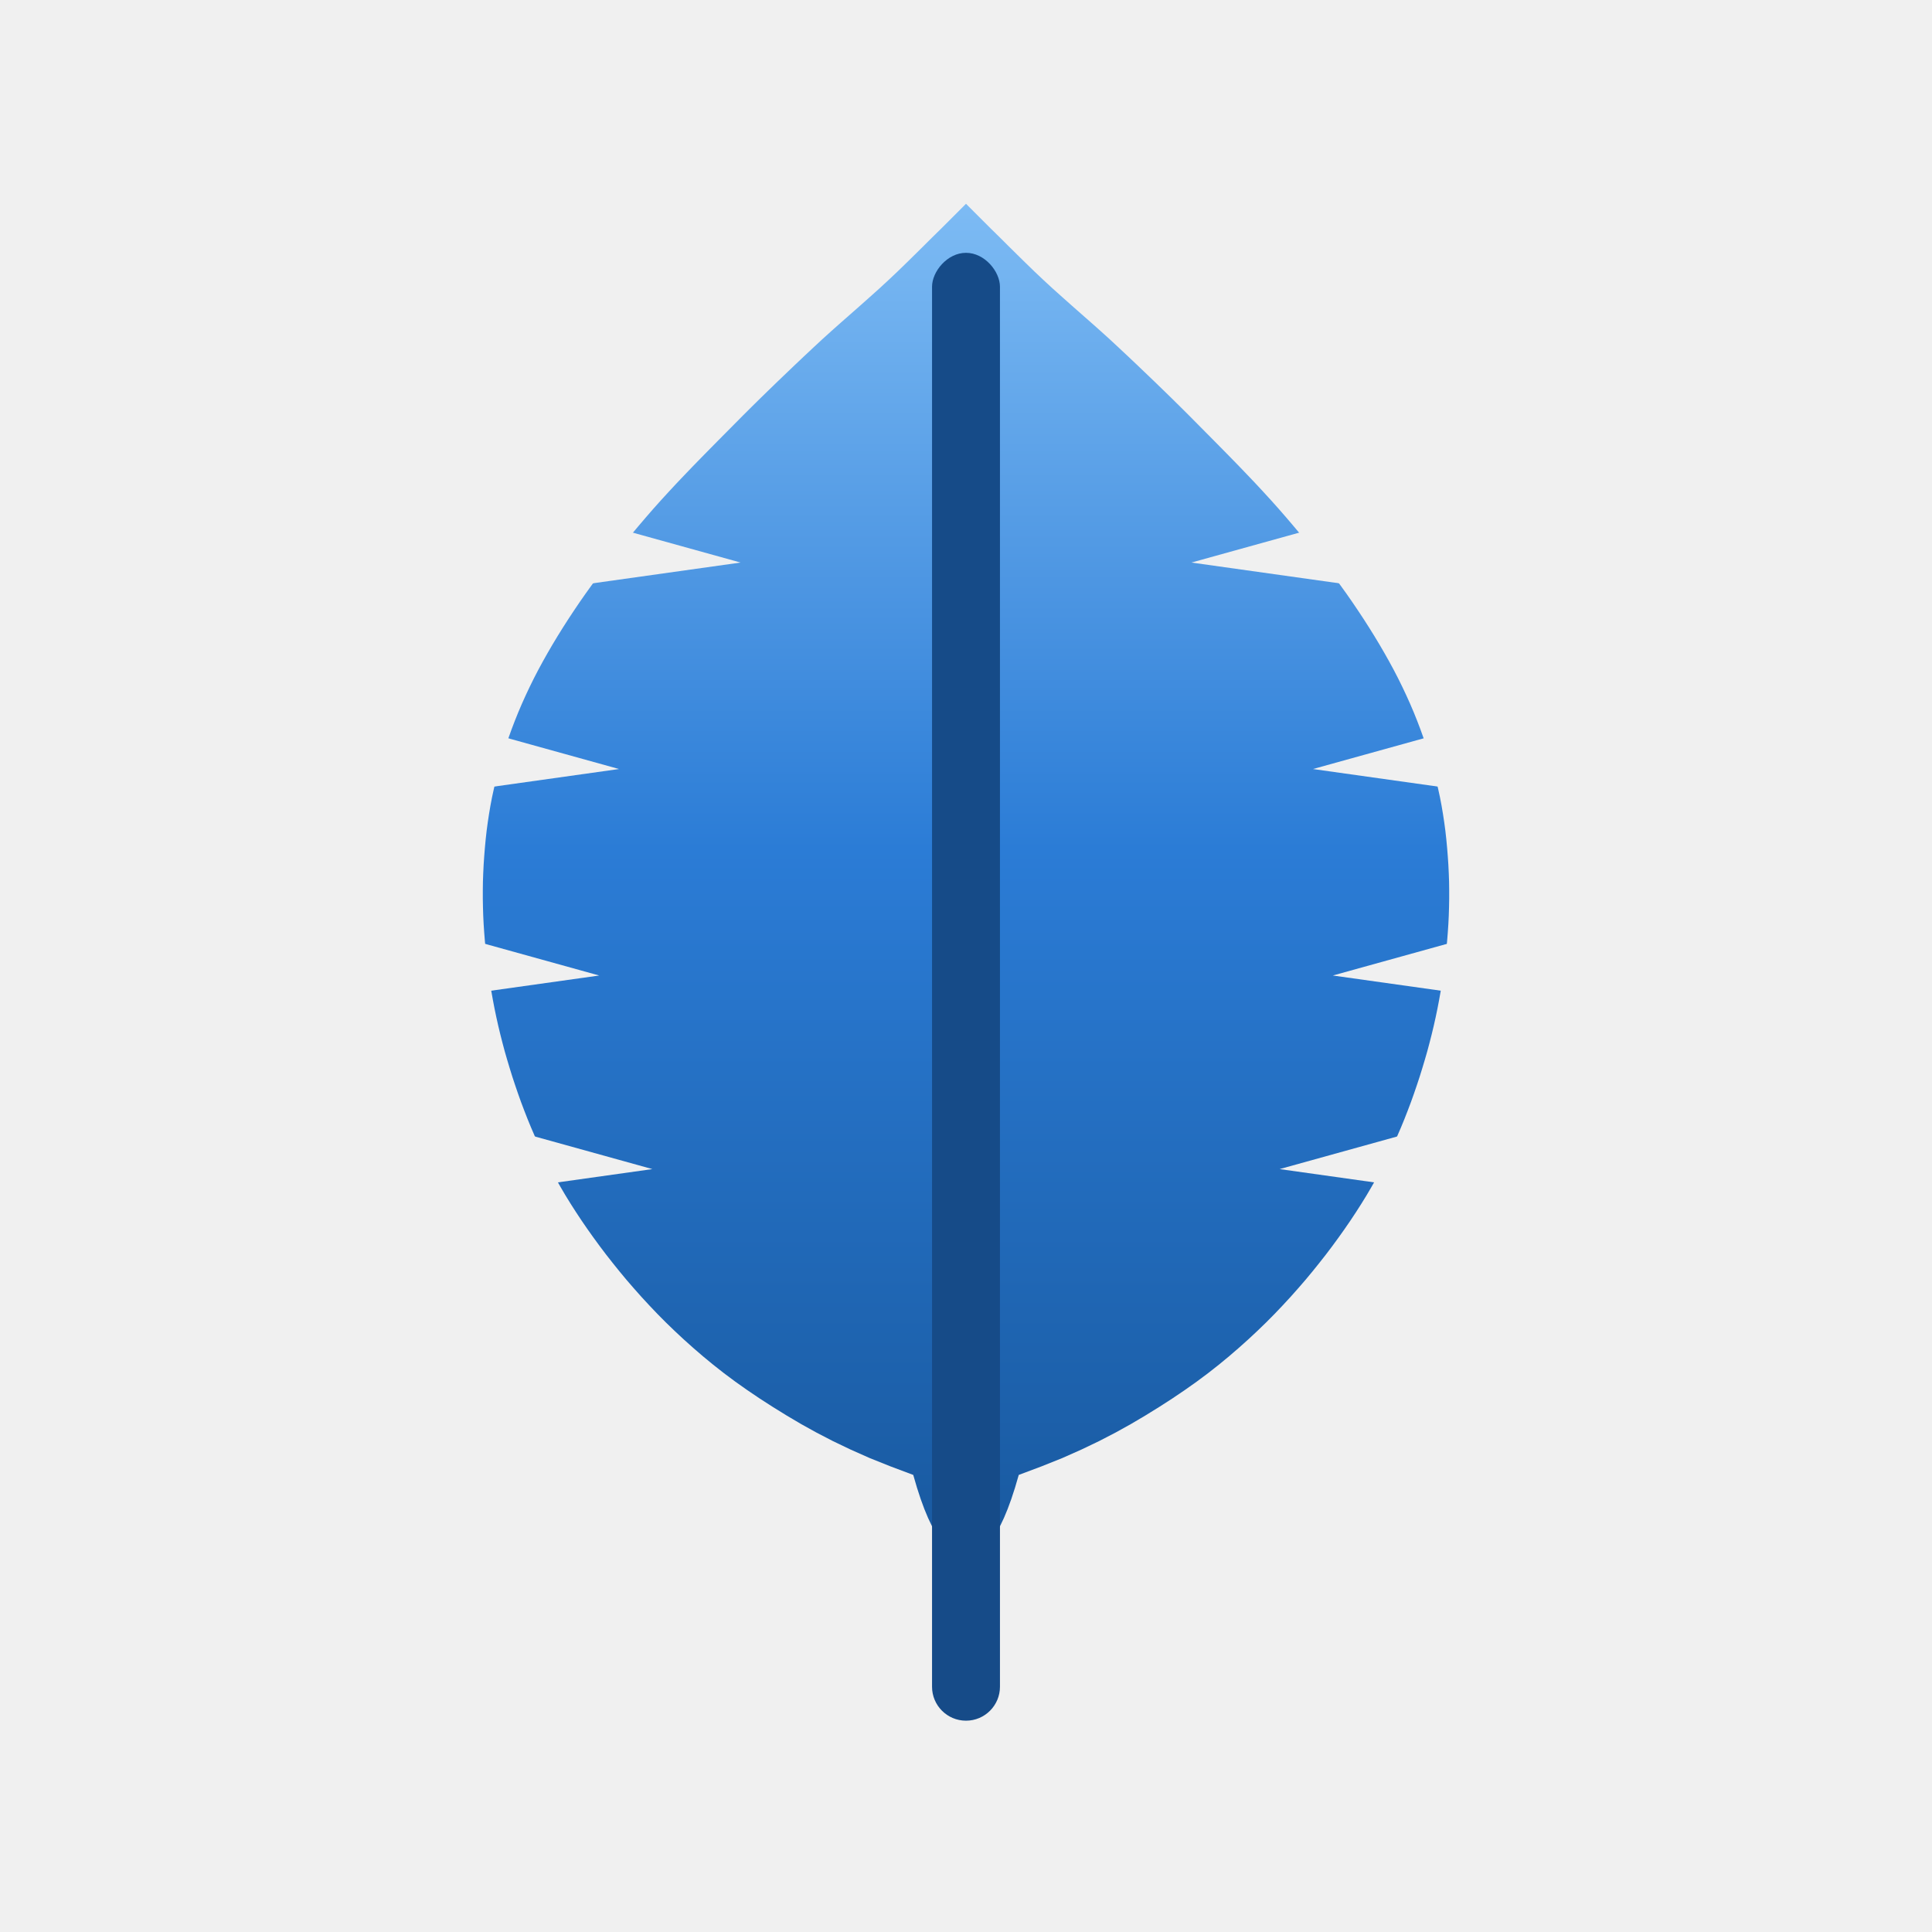
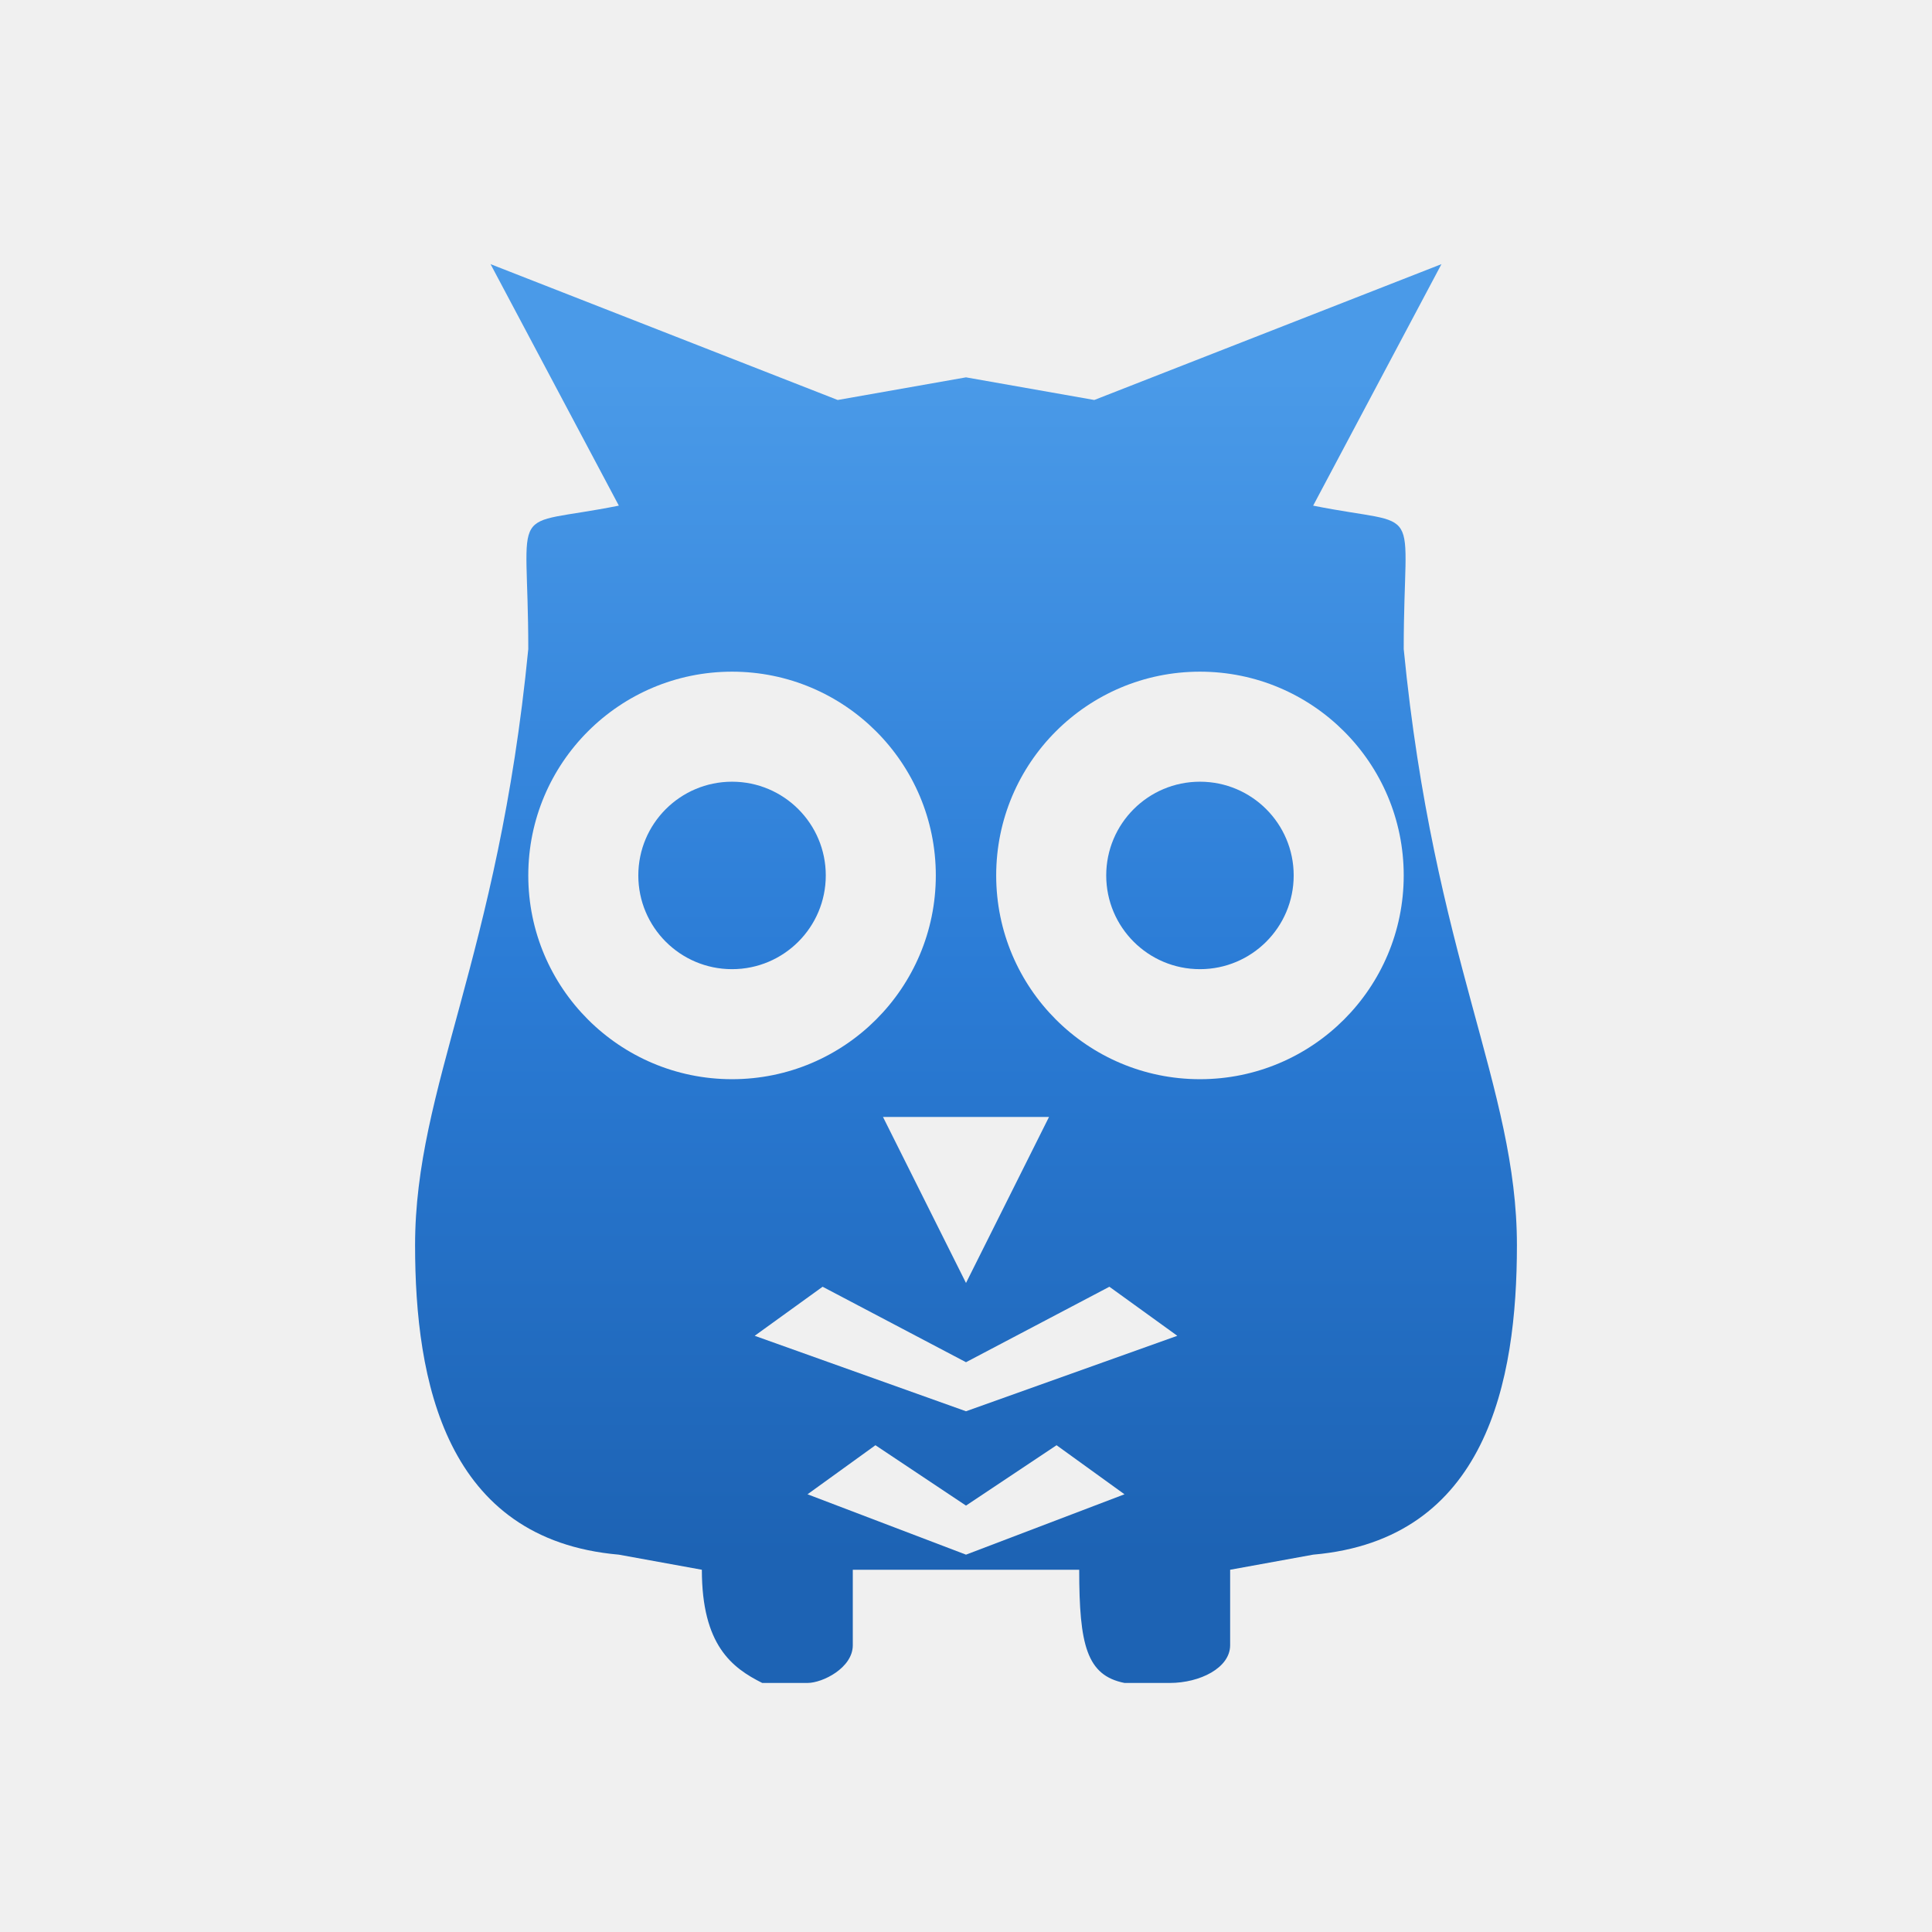
<svg xmlns="http://www.w3.org/2000/svg" width="512" height="512" viewBox="0 0 512 512">
  <defs>
-     <linearGradient id="v" gradientUnits="userSpaceOnUse" x1="0" y1="54" x2="0" y2="396">
-       <stop offset="0%" stop-color="#7dbbf4" />
+     <linearGradient id="b" gradientUnits="userSpaceOnUse" x1="0" y1="100" x2="0" y2="412">
+       <stop offset="0%" stop-color="#4a9ae8" />
      <stop offset="50%" stop-color="#2b7cd6" />
-       <stop offset="100%" stop-color="#1a5ca4" />
+       <stop offset="100%" stop-color="#1d63b4" />
    </linearGradient>
-     <mask id="notches">
-       <rect x="-8" y="-8" width="528" height="528" fill="#fff" />
-       <path fill="#000" d="M405.74 124.11 L315.74 149.08 L405.74 161.73 Z M106.26 124.11 L196.26 149.08 L106.26 161.73 Z M437.95 178.83 L347.95 203.8 L437.95 216.45 Z M74.05 178.83 L164.05 203.8 L74.05 216.45 Z M443.21 233.55 L353.21 258.52 L443.21 271.17 Z M68.79 233.55 L158.79 258.52 L68.79 271.17 Z M429.12 284.85 L339.12 309.82 L429.12 322.47 Z M82.88 284.85 L172.88 309.82 L82.88 322.47 Z" />
+     <mask id="face">
+       <rect x="-16" y="-16" width="544" height="544" fill="#fff" />
+       <path fill="#000" d="M194 178 C223.82 178 248 202.18 248 232 C248 261.82 223.82 286 194 286 C164.18 286 140 261.82 140 232 C140 202.18 164.18 178 194 178 Z M318 178 C347.82 178 372 202.18 372 232 C372 261.82 347.82 286 318 286 C288.18 286 264 261.82 264 232 C264 202.18 288.18 178 318 178 Z M194 207.16 C180.28 207.16 169.16 218.28 169.16 232 C169.16 245.72 180.28 256.84 194 256.84 C207.72 256.84 218.84 245.72 218.84 232 C218.84 218.28 207.72 207.16 194 207.16 Z M318 207.16 C304.28 207.16 293.16 218.28 293.16 232 C293.16 245.72 304.28 256.84 318 256.84 C331.72 256.84 342.84 245.72 342.84 232 C342.84 218.28 331.72 207.16 318 207.16 Z" />
+       <path fill="#000" d="M256 340 L234 296 L278 296 Z" />
+       <path fill="#000" d="M200 354 L256 374 L312 354 L294 341 L256 361 L218 341 Z" />
+       <path fill="#000" d="M214 396 L256 412 L298 396 L280 383 L256 399 L232 383 Z" />
    </mask>
  </defs>
-   <g mask="url(#notches)">
-     <path fill="url(#v)" d="M256 54 L258.24 56.25 L260.48 58.49 L262.74 60.74 L265.02 62.98 L267.28 65.23 L269.55 67.47 L271.84 69.72 L274.16 71.97 L276.53 74.21 L278.97 76.46 L281.47 78.7 L284 80.95 L286.55 83.2 L289.1 85.44 L291.63 87.69 L294.11 89.93 L296.53 92.18 L298.92 94.42 L301.3 96.67 L303.65 98.92 L305.99 101.16 L308.31 103.41 L310.61 105.65 L312.89 107.9 L315.14 110.14 L317.37 112.39 L319.6 114.64 L321.82 116.88 L324.04 119.13 L326.24 121.37 L328.43 123.62 L330.59 125.87 L332.72 128.11 L334.81 130.36 L336.86 132.6 L338.87 134.85 L340.82 137.09 L342.74 139.34 L344.63 141.59 L346.49 143.83 L348.31 146.08 L350.09 148.32 L351.84 150.57 L353.54 152.82 L355.19 155.06 L356.81 157.31 L358.37 159.55 L359.89 161.8 L361.37 164.04 L362.81 166.29 L364.21 168.54 L365.56 170.78 L366.87 173.03 L368.13 175.27 L369.35 177.52 L370.51 179.76 L371.62 182.01 L372.68 184.26 L373.69 186.5 L374.65 188.75 L375.55 190.99 L376.41 193.24 L377.22 195.49 L377.98 197.73 L378.7 199.98 L379.37 202.22 L379.99 204.47 L380.57 206.71 L381.1 208.96 L381.59 211.21 L382.02 213.45 L382.4 215.7 L382.74 217.94 L383.04 220.19 L383.29 222.44 L383.5 224.68 L383.68 226.93 L383.83 229.17 L383.94 231.42 L384.02 233.66 L384.05 235.91 L384.05 238.16 L384.01 240.4 L383.94 242.65 L383.83 244.89 L383.68 247.14 L383.5 249.38 L383.29 251.63 L383.04 253.88 L382.77 256.12 L382.47 258.37 L382.13 260.61 L381.76 262.86 L381.36 265.11 L380.93 267.35 L380.46 269.6 L379.96 271.84 L379.42 274.09 L378.85 276.33 L378.25 278.58 L377.6 280.83 L376.93 283.07 L376.23 285.32 L375.49 287.56 L374.72 289.81 L373.92 292.05 L373.07 294.3 L372.19 296.55 L371.27 298.79 L370.3 301.04 L369.3 303.28 L368.24 305.53 L367.13 307.78 L365.97 310.02 L364.75 312.27 L363.48 314.51 L362.16 316.76 L360.78 319 L359.34 321.25 L357.85 323.5 L356.31 325.74 L354.71 327.99 L353.07 330.23 L351.37 332.48 L349.61 334.72 L347.8 336.97 L345.93 339.22 L343.99 341.46 L341.99 343.71 L339.92 345.95 L337.78 348.2 L335.55 350.45 L333.23 352.69 L330.82 354.94 L328.32 357.18 L325.71 359.43 L322.99 361.67 L320.13 363.92 L317.11 366.17 L313.94 368.41 L310.61 370.66 L307.13 372.9 L303.49 375.15 L299.68 377.4 L295.64 379.64 L291.3 381.89 L286.63 384.13 L281.57 386.38 L275.97 388.62 L269.98 390.87 C264.67 410 259.63 412 256 412 C252.37 412 247.33 410 242.02 390.87 L236.03 388.62 L230.43 386.38 L225.37 384.13 L220.7 381.89 L216.36 379.64 L212.32 377.4 L208.51 375.15 L204.87 372.9 L201.39 370.66 L198.06 368.41 L194.89 366.17 L191.87 363.92 L189.01 361.67 L186.29 359.43 L183.68 357.18 L181.18 354.94 L178.77 352.69 L176.45 350.45 L174.22 348.2 L172.08 345.95 L170.01 343.71 L168.01 341.46 L166.07 339.22 L164.2 336.97 L162.39 334.72 L160.63 332.48 L158.93 330.23 L157.29 327.99 L155.69 325.74 L154.15 323.5 L152.66 321.25 L151.22 319 L149.84 316.76 L148.52 314.51 L147.25 312.27 L146.03 310.02 L144.87 307.78 L143.76 305.53 L142.7 303.28 L141.7 301.04 L140.73 298.79 L139.81 296.55 L138.93 294.3 L138.08 292.05 L137.28 289.81 L136.51 287.56 L135.77 285.32 L135.07 283.07 L134.4 280.83 L133.75 278.58 L133.15 276.33 L132.58 274.09 L132.04 271.84 L131.54 269.6 L131.07 267.35 L130.64 265.11 L130.24 262.86 L129.87 260.61 L129.53 258.37 L129.23 256.12 L128.96 253.88 L128.71 251.63 L128.5 249.38 L128.32 247.14 L128.17 244.89 L128.06 242.65 L127.99 240.4 L127.95 238.16 L127.95 235.91 L127.98 233.66 L128.06 231.42 L128.17 229.17 L128.32 226.93 L128.5 224.68 L128.71 222.44 L128.96 220.19 L129.26 217.94 L129.6 215.7 L129.98 213.45 L130.41 211.21 L130.9 208.96 L131.43 206.71 L132.01 204.47 L132.63 202.22 L133.3 199.98 L134.02 197.73 L134.78 195.49 L135.59 193.24 L136.45 190.99 L137.35 188.75 L138.31 186.5 L139.32 184.26 L140.38 182.01 L141.49 179.76 L142.65 177.52 L143.87 175.27 L145.13 173.03 L146.44 170.78 L147.79 168.54 L149.19 166.29 L150.63 164.04 L152.11 161.8 L153.63 159.55 L155.19 157.31 L156.81 155.06 L158.46 152.82 L160.16 150.57 L161.91 148.32 L163.69 146.08 L165.51 143.83 L167.37 141.59 L169.26 139.34 L171.18 137.09 L173.13 134.85 L175.14 132.6 L177.19 130.36 L179.28 128.11 L181.41 125.87 L183.57 123.62 L185.76 121.37 L187.96 119.13 L190.18 116.88 L192.4 114.64 L194.63 112.39 L196.86 110.14 L199.11 107.9 L201.39 105.65 L203.69 103.41 L206.01 101.16 L208.35 98.92 L210.7 96.67 L213.08 94.42 L215.47 92.18 L217.89 89.93 L220.37 87.69 L222.9 85.44 L225.45 83.2 L228 80.95 L230.53 78.7 L233.03 76.46 L235.47 74.21 L237.84 71.97 L240.16 69.72 L242.45 67.47 L244.72 65.23 L246.98 62.98 L249.26 60.74 L251.52 58.49 L253.76 56.25 Z" />
+   <g mask="url(#face)">
+     <path fill="url(#b)" d="M164 134 L130 70 L222 106 L256 100 L290 106 L382 70 L348 134 C378 140 372 132 372 172 C380 254 402 288 402 330 C402 366 394 408 348 412 L326 416 L326 436 C326 442 318 446 310 446 L298 446 C288 444 286 436 286 416 L226 416 L226 436 C226 442 218 446 214 446 L202 446 C194 442 186 436 186 416 L164 412 C118 408 110 366 110 330 C110 288 132 254 140 172 C140 132 134 140 164 134 Z" />
  </g>
-   <path fill="#164b88" d="M247 76 L247 447 C247 451.97 251.03 456 256 456 C260.97 456 265 451.97 265 447 L265 76 C265 71.97 260.97 67 256 67 C251.03 67 247 71.97 247 76 Z" />
</svg>
